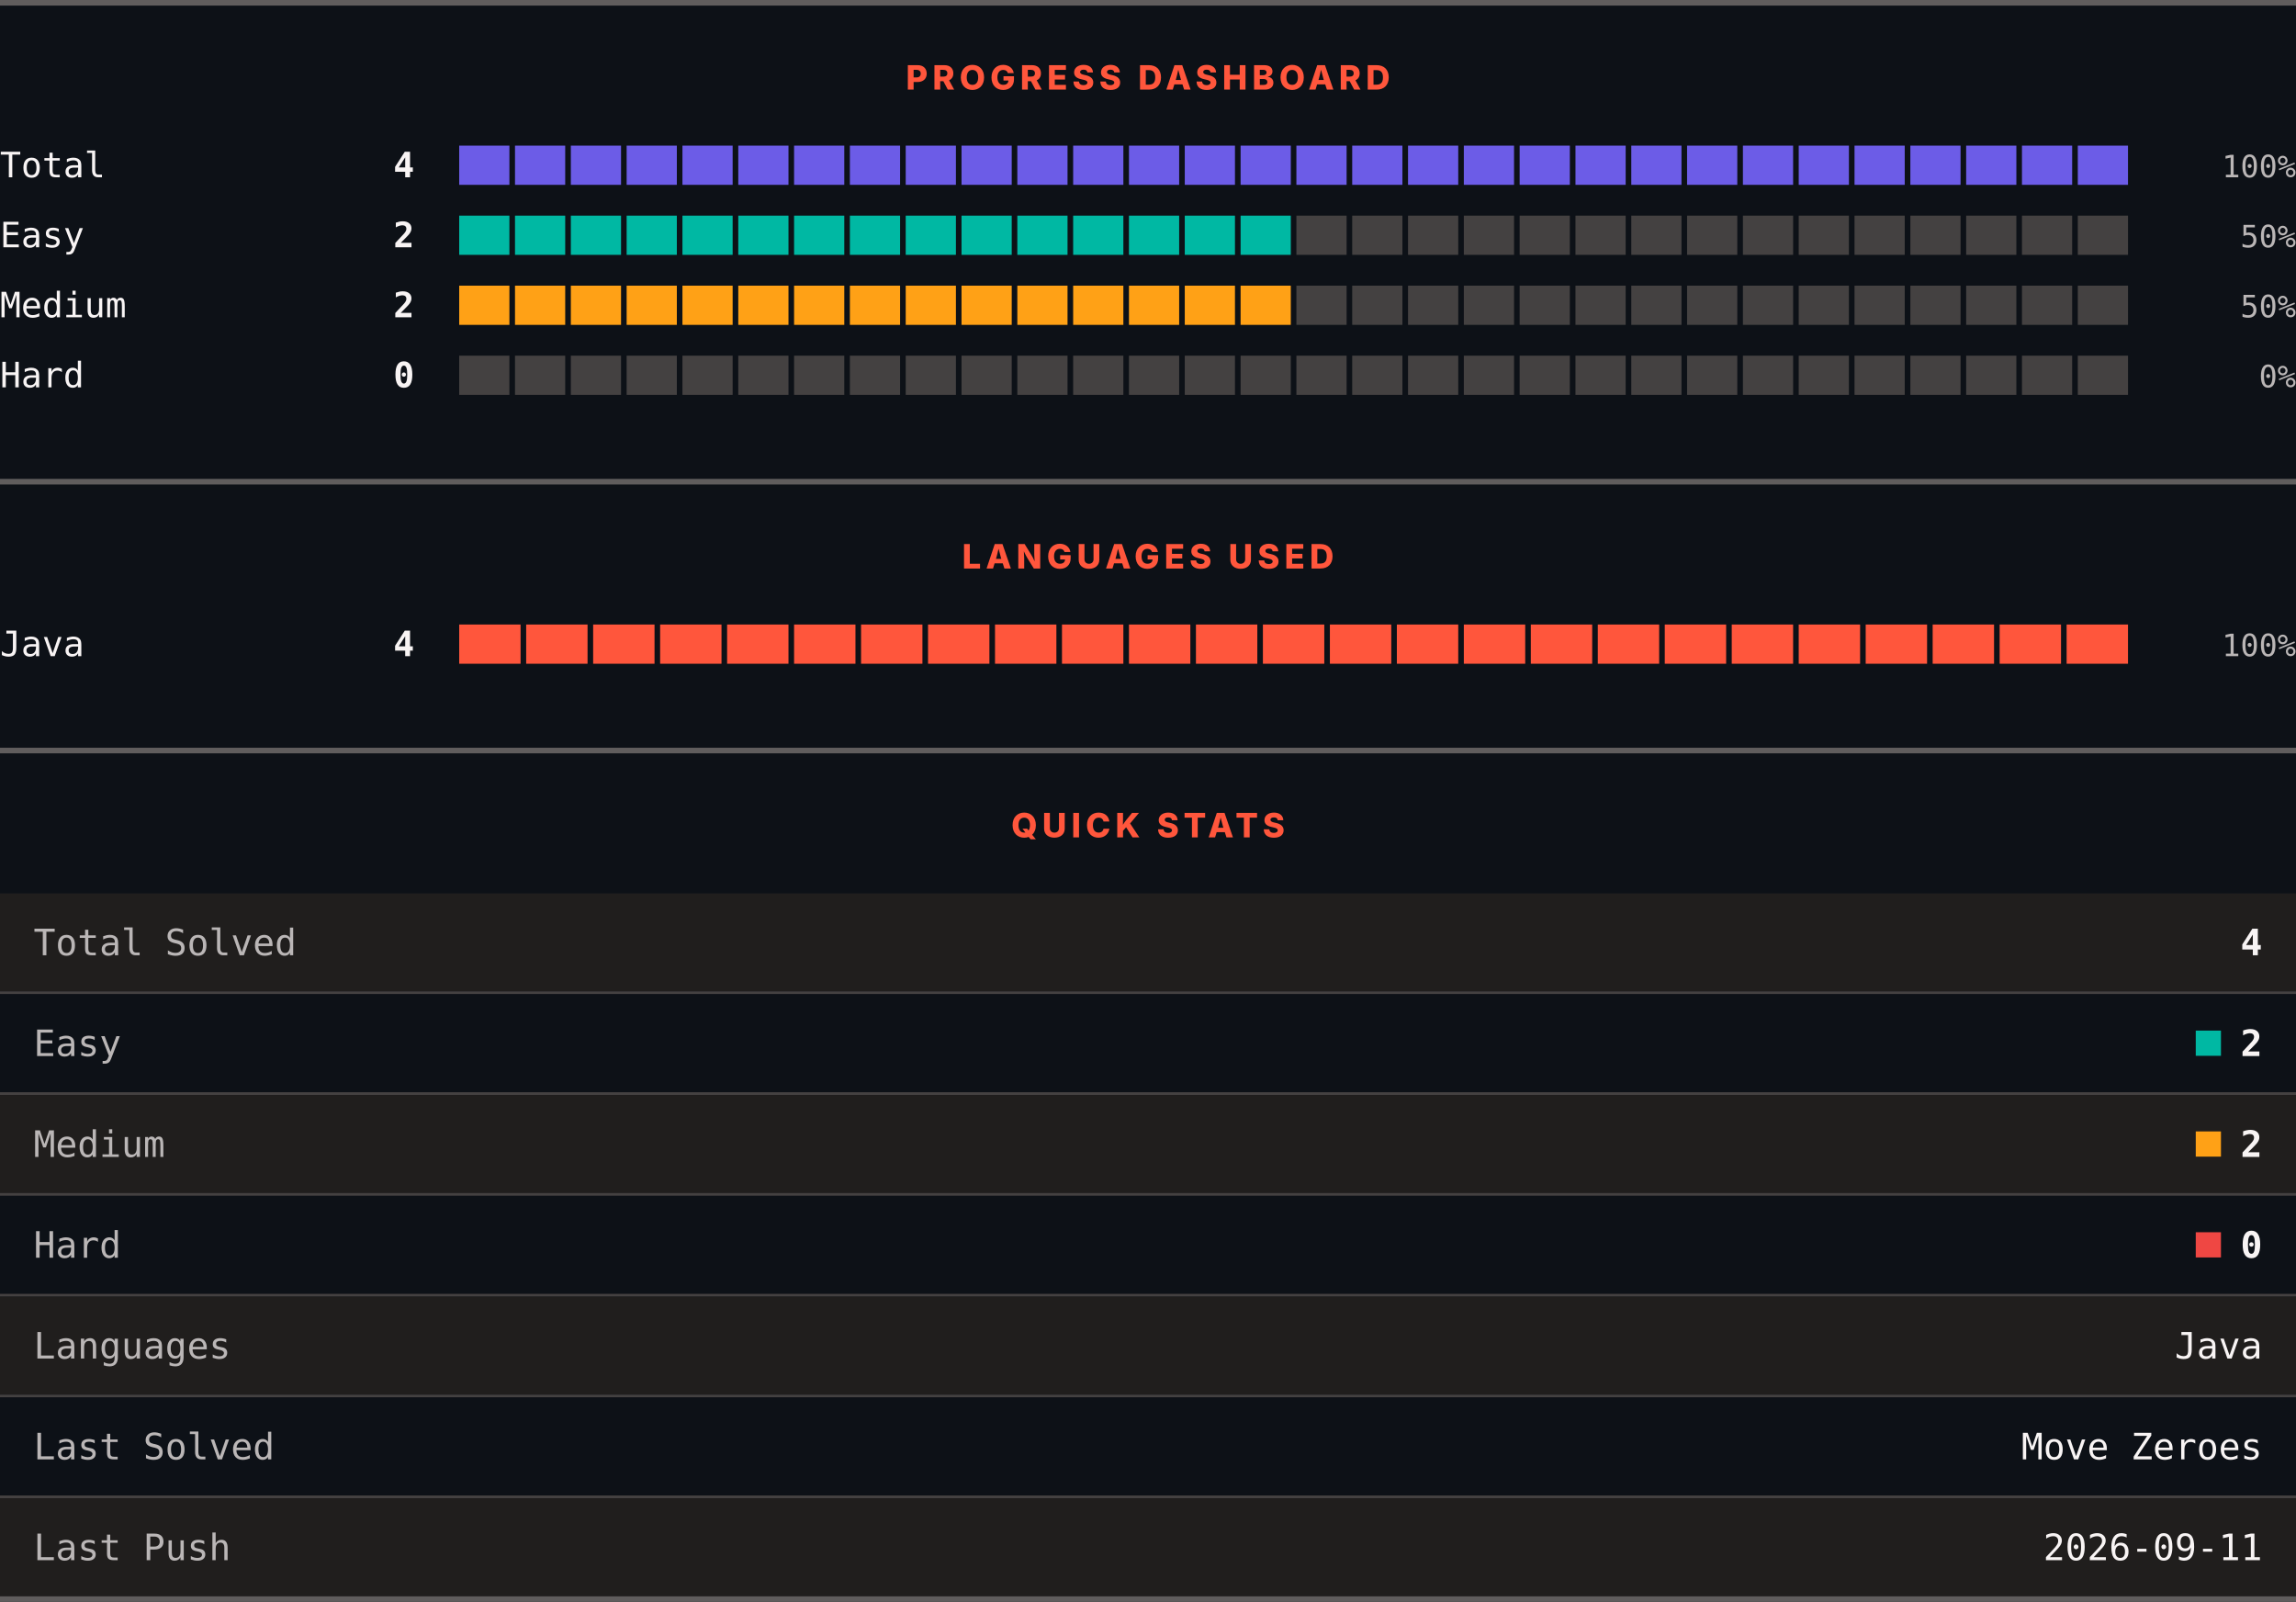
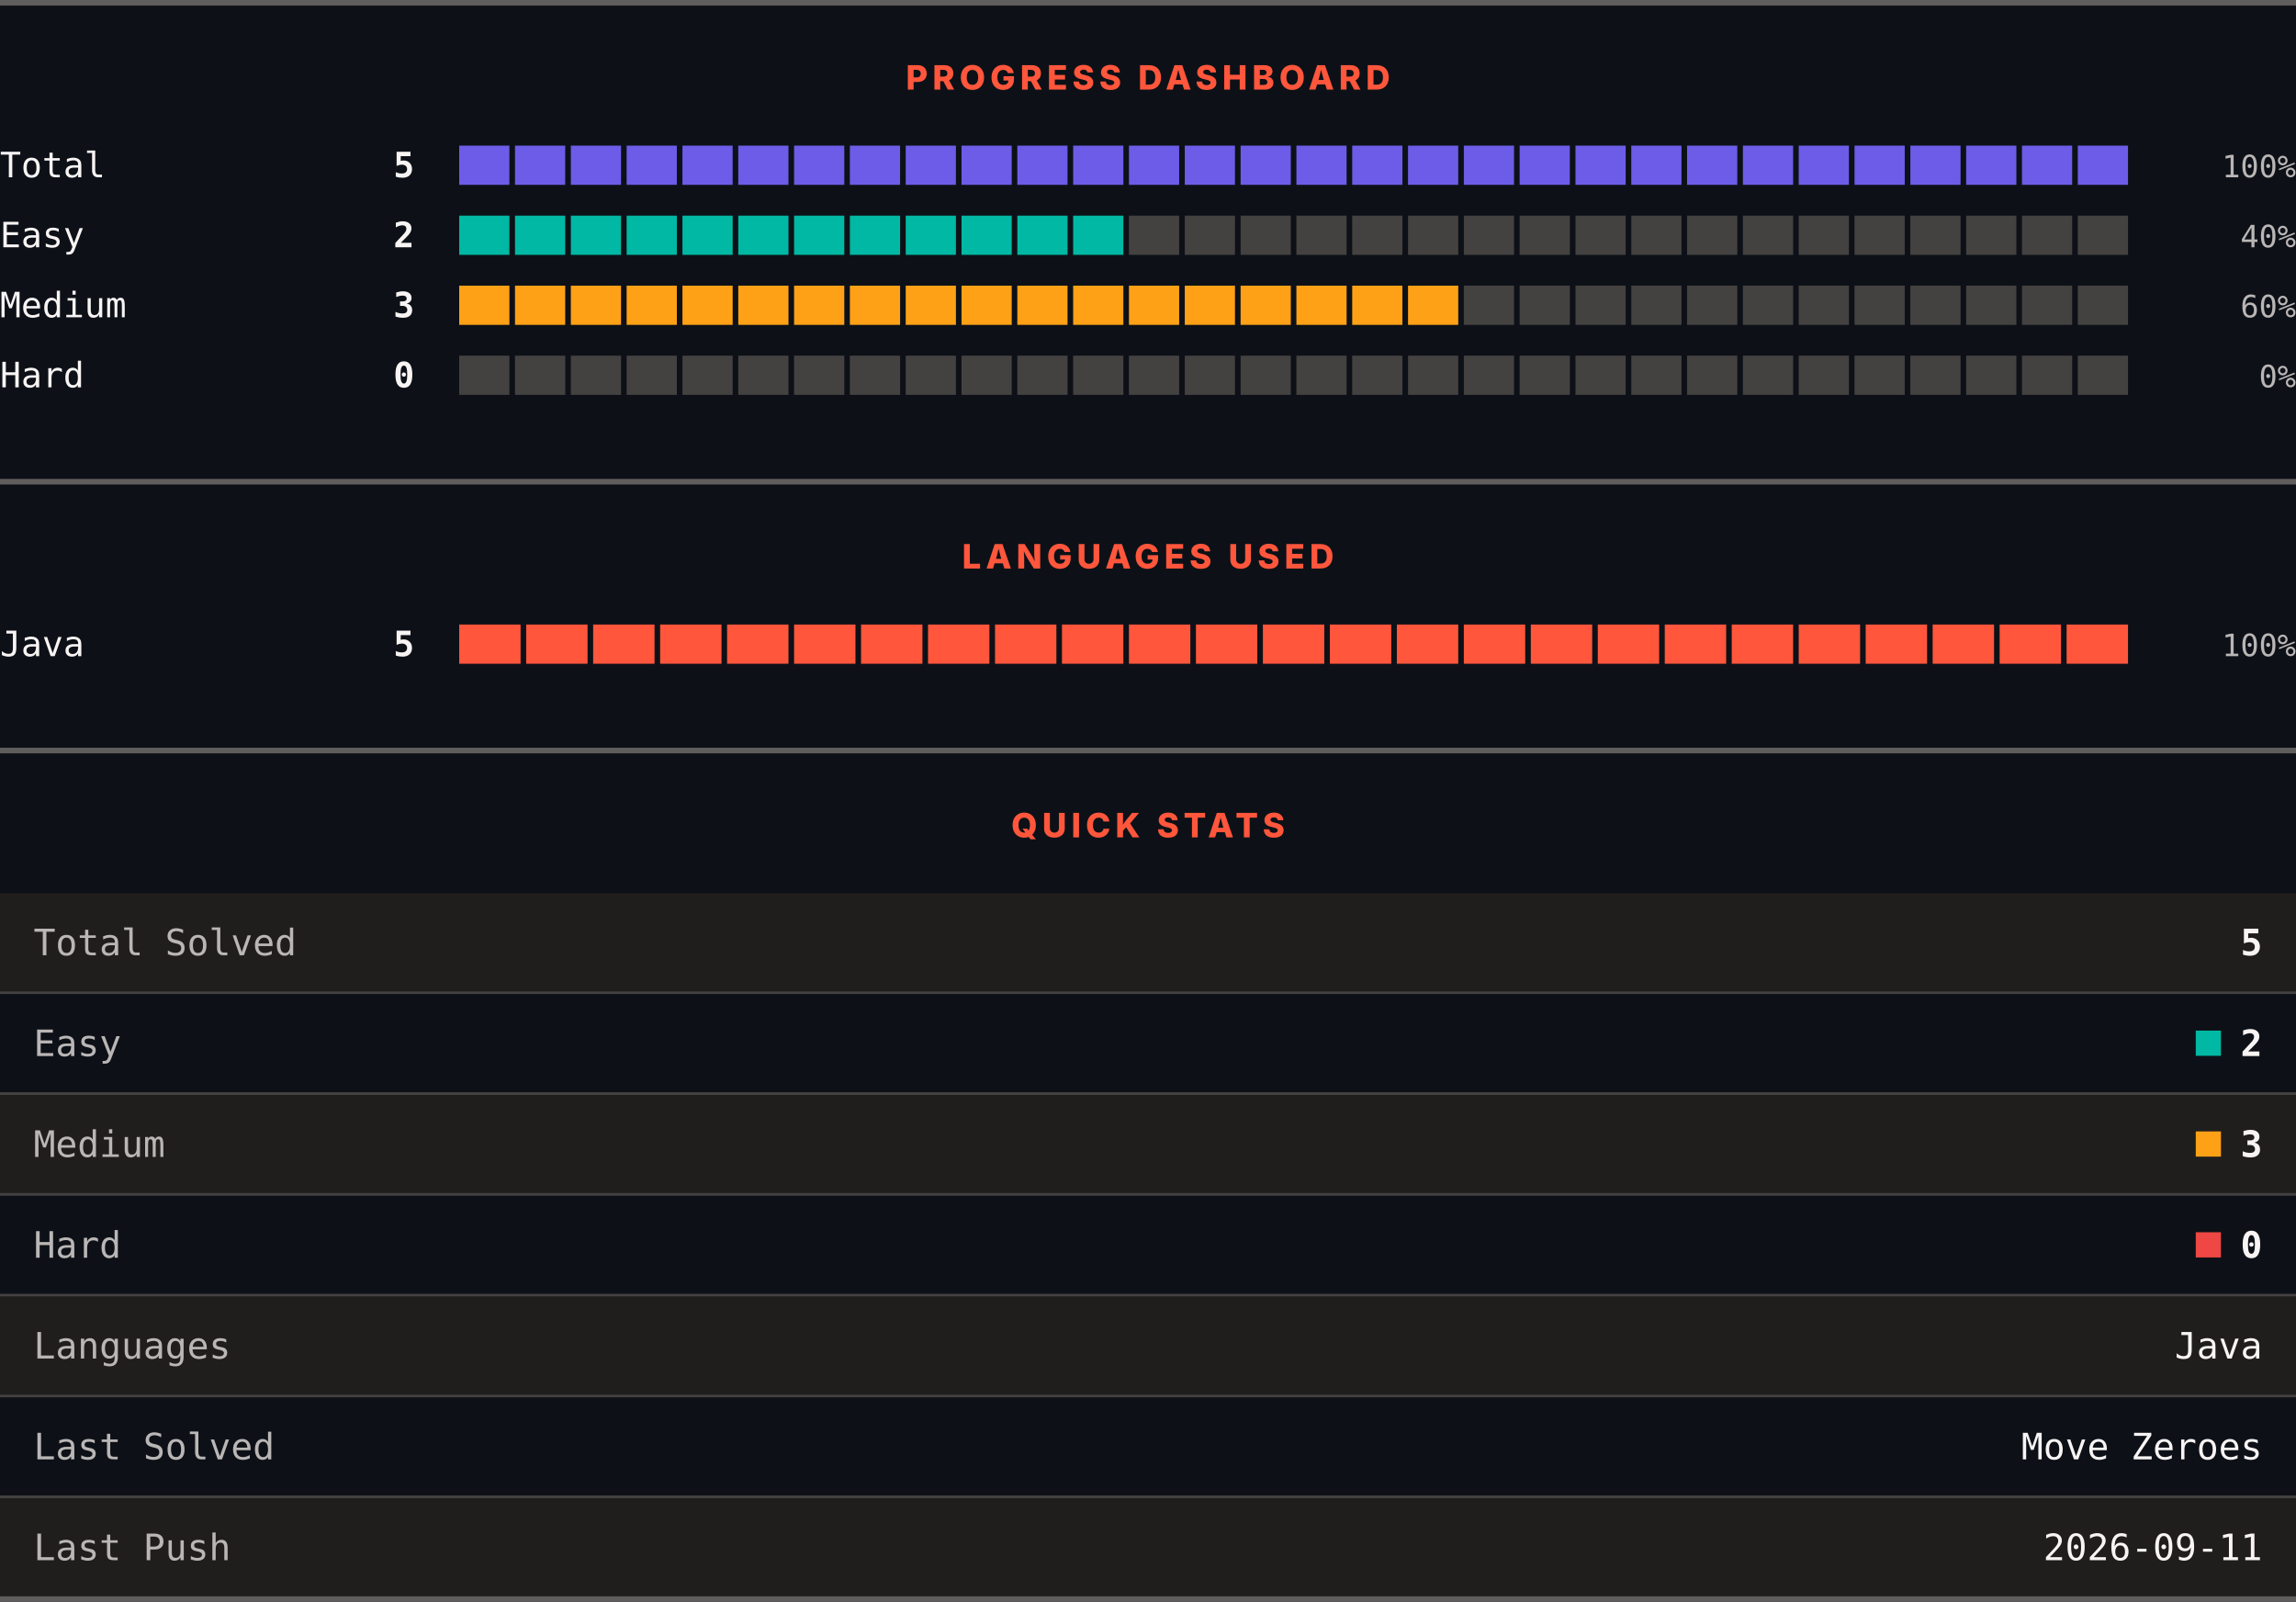
<svg xmlns="http://www.w3.org/2000/svg" width="820" height="572" viewBox="0 0 820 572" role="img" aria-label="LeetCode progress, languages and quick stats">
  <rect width="820" height="572" fill="#0d1117" />
  <rect x="0" y="0" width="820" height="2" fill="#605d5d" />
  <text x="410" y="32" text-anchor="middle" font-family="Archivo, system-ui, -apple-system, Segoe UI, sans-serif" font-size="12" font-weight="800" letter-spacing="1.68" fill="#ff563c">PROGRESS DASHBOARD</text>
  <text x="0" y="63.3" font-family="ui-monospace, SFMono-Regular, Menlo, Consolas, monospace" font-size="12.5" fill="#f8f4f4">Total</text>
-   <text x="148" y="63.3" text-anchor="end" font-family="ui-monospace, SFMono-Regular, Menlo, Consolas, monospace" font-size="12.5" font-weight="700" fill="#f8f4f4">4</text>
+   <text x="148" y="63.3" text-anchor="end" font-family="ui-monospace, SFMono-Regular, Menlo, Consolas, monospace" font-size="12.5" font-weight="700" fill="#f8f4f4">5</text>
  <rect x="164.00" y="52" width="17.93" height="14" fill="#6c5ce7" />
  <rect x="183.93" y="52" width="17.93" height="14" fill="#6c5ce7" />
  <rect x="203.87" y="52" width="17.93" height="14" fill="#6c5ce7" />
  <rect x="223.80" y="52" width="17.93" height="14" fill="#6c5ce7" />
  <rect x="243.73" y="52" width="17.93" height="14" fill="#6c5ce7" />
  <rect x="263.67" y="52" width="17.93" height="14" fill="#6c5ce7" />
  <rect x="283.60" y="52" width="17.93" height="14" fill="#6c5ce7" />
  <rect x="303.53" y="52" width="17.93" height="14" fill="#6c5ce7" />
  <rect x="323.47" y="52" width="17.93" height="14" fill="#6c5ce7" />
  <rect x="343.40" y="52" width="17.93" height="14" fill="#6c5ce7" />
  <rect x="363.33" y="52" width="17.93" height="14" fill="#6c5ce7" />
  <rect x="383.27" y="52" width="17.93" height="14" fill="#6c5ce7" />
  <rect x="403.20" y="52" width="17.93" height="14" fill="#6c5ce7" />
  <rect x="423.13" y="52" width="17.93" height="14" fill="#6c5ce7" />
  <rect x="443.07" y="52" width="17.93" height="14" fill="#6c5ce7" />
  <rect x="463.00" y="52" width="17.93" height="14" fill="#6c5ce7" />
  <rect x="482.93" y="52" width="17.93" height="14" fill="#6c5ce7" />
  <rect x="502.87" y="52" width="17.93" height="14" fill="#6c5ce7" />
  <rect x="522.80" y="52" width="17.93" height="14" fill="#6c5ce7" />
  <rect x="542.73" y="52" width="17.93" height="14" fill="#6c5ce7" />
  <rect x="562.67" y="52" width="17.93" height="14" fill="#6c5ce7" />
  <rect x="582.60" y="52" width="17.93" height="14" fill="#6c5ce7" />
  <rect x="602.53" y="52" width="17.93" height="14" fill="#6c5ce7" />
  <rect x="622.47" y="52" width="17.93" height="14" fill="#6c5ce7" />
  <rect x="642.40" y="52" width="17.93" height="14" fill="#6c5ce7" />
  <rect x="662.33" y="52" width="17.93" height="14" fill="#6c5ce7" />
  <rect x="682.27" y="52" width="17.93" height="14" fill="#6c5ce7" />
  <rect x="702.20" y="52" width="17.93" height="14" fill="#6c5ce7" />
  <rect x="722.13" y="52" width="17.93" height="14" fill="#6c5ce7" />
  <rect x="742.07" y="52" width="17.93" height="14" fill="#6c5ce7" />
  <text x="820" y="63.3" text-anchor="end" font-family="ui-monospace, SFMono-Regular, Menlo, Consolas, monospace" font-size="11" fill="#bab6b6">100%</text>
  <text x="0" y="88.3" font-family="ui-monospace, SFMono-Regular, Menlo, Consolas, monospace" font-size="12.5" fill="#f8f4f4">Easy</text>
  <text x="148" y="88.3" text-anchor="end" font-family="ui-monospace, SFMono-Regular, Menlo, Consolas, monospace" font-size="12.5" font-weight="700" fill="#f8f4f4">2</text>
  <rect x="164.00" y="77" width="17.93" height="14" fill="#00b8a3" />
  <rect x="183.93" y="77" width="17.93" height="14" fill="#00b8a3" />
  <rect x="203.87" y="77" width="17.93" height="14" fill="#00b8a3" />
  <rect x="223.80" y="77" width="17.93" height="14" fill="#00b8a3" />
  <rect x="243.73" y="77" width="17.93" height="14" fill="#00b8a3" />
  <rect x="263.67" y="77" width="17.93" height="14" fill="#00b8a3" />
  <rect x="283.60" y="77" width="17.93" height="14" fill="#00b8a3" />
  <rect x="303.53" y="77" width="17.93" height="14" fill="#00b8a3" />
  <rect x="323.47" y="77" width="17.93" height="14" fill="#00b8a3" />
  <rect x="343.40" y="77" width="17.93" height="14" fill="#00b8a3" />
  <rect x="363.33" y="77" width="17.93" height="14" fill="#00b8a3" />
  <rect x="383.27" y="77" width="17.93" height="14" fill="#00b8a3" />
-   <rect x="403.20" y="77" width="17.93" height="14" fill="#00b8a3" />
-   <rect x="423.13" y="77" width="17.93" height="14" fill="#00b8a3" />
-   <rect x="443.07" y="77" width="17.93" height="14" fill="#00b8a3" />
+   <rect x="403.20" y="77" width="17.93" height="14" fill="#444141" />
+   <rect x="423.13" y="77" width="17.93" height="14" fill="#444141" />
+   <rect x="443.07" y="77" width="17.93" height="14" fill="#444141" />
  <rect x="463.00" y="77" width="17.93" height="14" fill="#444141" />
  <rect x="482.93" y="77" width="17.93" height="14" fill="#444141" />
  <rect x="502.87" y="77" width="17.93" height="14" fill="#444141" />
  <rect x="522.80" y="77" width="17.93" height="14" fill="#444141" />
  <rect x="542.73" y="77" width="17.93" height="14" fill="#444141" />
  <rect x="562.67" y="77" width="17.93" height="14" fill="#444141" />
  <rect x="582.60" y="77" width="17.93" height="14" fill="#444141" />
  <rect x="602.53" y="77" width="17.93" height="14" fill="#444141" />
  <rect x="622.47" y="77" width="17.93" height="14" fill="#444141" />
  <rect x="642.40" y="77" width="17.93" height="14" fill="#444141" />
  <rect x="662.33" y="77" width="17.93" height="14" fill="#444141" />
  <rect x="682.27" y="77" width="17.93" height="14" fill="#444141" />
  <rect x="702.20" y="77" width="17.93" height="14" fill="#444141" />
  <rect x="722.13" y="77" width="17.93" height="14" fill="#444141" />
  <rect x="742.07" y="77" width="17.93" height="14" fill="#444141" />
-   <text x="820" y="88.3" text-anchor="end" font-family="ui-monospace, SFMono-Regular, Menlo, Consolas, monospace" font-size="11" fill="#bab6b6">50%</text>
+   <text x="820" y="88.3" text-anchor="end" font-family="ui-monospace, SFMono-Regular, Menlo, Consolas, monospace" font-size="11" fill="#bab6b6">40%</text>
  <text x="0" y="113.3" font-family="ui-monospace, SFMono-Regular, Menlo, Consolas, monospace" font-size="12.5" fill="#f8f4f4">Medium</text>
-   <text x="148" y="113.3" text-anchor="end" font-family="ui-monospace, SFMono-Regular, Menlo, Consolas, monospace" font-size="12.5" font-weight="700" fill="#f8f4f4">2</text>
+   <text x="148" y="113.3" text-anchor="end" font-family="ui-monospace, SFMono-Regular, Menlo, Consolas, monospace" font-size="12.5" font-weight="700" fill="#f8f4f4">3</text>
  <rect x="164.00" y="102" width="17.93" height="14" fill="#ffa116" />
  <rect x="183.93" y="102" width="17.93" height="14" fill="#ffa116" />
  <rect x="203.87" y="102" width="17.93" height="14" fill="#ffa116" />
  <rect x="223.80" y="102" width="17.93" height="14" fill="#ffa116" />
  <rect x="243.73" y="102" width="17.93" height="14" fill="#ffa116" />
  <rect x="263.67" y="102" width="17.93" height="14" fill="#ffa116" />
  <rect x="283.60" y="102" width="17.93" height="14" fill="#ffa116" />
  <rect x="303.53" y="102" width="17.93" height="14" fill="#ffa116" />
  <rect x="323.47" y="102" width="17.93" height="14" fill="#ffa116" />
  <rect x="343.40" y="102" width="17.93" height="14" fill="#ffa116" />
  <rect x="363.33" y="102" width="17.93" height="14" fill="#ffa116" />
  <rect x="383.27" y="102" width="17.93" height="14" fill="#ffa116" />
  <rect x="403.20" y="102" width="17.93" height="14" fill="#ffa116" />
  <rect x="423.13" y="102" width="17.93" height="14" fill="#ffa116" />
  <rect x="443.07" y="102" width="17.93" height="14" fill="#ffa116" />
-   <rect x="463.00" y="102" width="17.93" height="14" fill="#444141" />
-   <rect x="482.93" y="102" width="17.93" height="14" fill="#444141" />
-   <rect x="502.87" y="102" width="17.93" height="14" fill="#444141" />
+   <rect x="463.00" y="102" width="17.93" height="14" fill="#ffa116" />
+   <rect x="482.93" y="102" width="17.93" height="14" fill="#ffa116" />
+   <rect x="502.87" y="102" width="17.93" height="14" fill="#ffa116" />
  <rect x="522.80" y="102" width="17.93" height="14" fill="#444141" />
  <rect x="542.73" y="102" width="17.93" height="14" fill="#444141" />
  <rect x="562.67" y="102" width="17.93" height="14" fill="#444141" />
  <rect x="582.60" y="102" width="17.93" height="14" fill="#444141" />
  <rect x="602.53" y="102" width="17.93" height="14" fill="#444141" />
  <rect x="622.47" y="102" width="17.93" height="14" fill="#444141" />
  <rect x="642.40" y="102" width="17.93" height="14" fill="#444141" />
  <rect x="662.33" y="102" width="17.93" height="14" fill="#444141" />
  <rect x="682.27" y="102" width="17.93" height="14" fill="#444141" />
  <rect x="702.20" y="102" width="17.93" height="14" fill="#444141" />
  <rect x="722.13" y="102" width="17.93" height="14" fill="#444141" />
  <rect x="742.07" y="102" width="17.93" height="14" fill="#444141" />
-   <text x="820" y="113.3" text-anchor="end" font-family="ui-monospace, SFMono-Regular, Menlo, Consolas, monospace" font-size="11" fill="#bab6b6">50%</text>
+   <text x="820" y="113.3" text-anchor="end" font-family="ui-monospace, SFMono-Regular, Menlo, Consolas, monospace" font-size="11" fill="#bab6b6">60%</text>
  <text x="0" y="138.3" font-family="ui-monospace, SFMono-Regular, Menlo, Consolas, monospace" font-size="12.5" fill="#f8f4f4">Hard</text>
  <text x="148" y="138.3" text-anchor="end" font-family="ui-monospace, SFMono-Regular, Menlo, Consolas, monospace" font-size="12.5" font-weight="700" fill="#f8f4f4">0</text>
  <rect x="164.00" y="127" width="17.93" height="14" fill="#444141" />
  <rect x="183.93" y="127" width="17.93" height="14" fill="#444141" />
  <rect x="203.87" y="127" width="17.93" height="14" fill="#444141" />
  <rect x="223.80" y="127" width="17.93" height="14" fill="#444141" />
  <rect x="243.73" y="127" width="17.93" height="14" fill="#444141" />
  <rect x="263.67" y="127" width="17.93" height="14" fill="#444141" />
  <rect x="283.60" y="127" width="17.93" height="14" fill="#444141" />
  <rect x="303.53" y="127" width="17.93" height="14" fill="#444141" />
  <rect x="323.47" y="127" width="17.93" height="14" fill="#444141" />
  <rect x="343.40" y="127" width="17.93" height="14" fill="#444141" />
  <rect x="363.33" y="127" width="17.93" height="14" fill="#444141" />
  <rect x="383.27" y="127" width="17.93" height="14" fill="#444141" />
  <rect x="403.20" y="127" width="17.93" height="14" fill="#444141" />
  <rect x="423.13" y="127" width="17.93" height="14" fill="#444141" />
  <rect x="443.07" y="127" width="17.93" height="14" fill="#444141" />
  <rect x="463.00" y="127" width="17.93" height="14" fill="#444141" />
  <rect x="482.93" y="127" width="17.93" height="14" fill="#444141" />
  <rect x="502.87" y="127" width="17.93" height="14" fill="#444141" />
  <rect x="522.80" y="127" width="17.93" height="14" fill="#444141" />
  <rect x="542.73" y="127" width="17.93" height="14" fill="#444141" />
  <rect x="562.67" y="127" width="17.93" height="14" fill="#444141" />
  <rect x="582.60" y="127" width="17.93" height="14" fill="#444141" />
  <rect x="602.53" y="127" width="17.93" height="14" fill="#444141" />
  <rect x="622.47" y="127" width="17.93" height="14" fill="#444141" />
  <rect x="642.40" y="127" width="17.93" height="14" fill="#444141" />
  <rect x="662.33" y="127" width="17.93" height="14" fill="#444141" />
  <rect x="682.27" y="127" width="17.93" height="14" fill="#444141" />
  <rect x="702.20" y="127" width="17.93" height="14" fill="#444141" />
  <rect x="722.13" y="127" width="17.93" height="14" fill="#444141" />
  <rect x="742.07" y="127" width="17.93" height="14" fill="#444141" />
  <text x="820" y="138.3" text-anchor="end" font-family="ui-monospace, SFMono-Regular, Menlo, Consolas, monospace" font-size="11" fill="#bab6b6">0%</text>
  <rect x="0" y="171" width="820" height="2" fill="#605d5d" />
  <text x="410" y="203" text-anchor="middle" font-family="Archivo, system-ui, -apple-system, Segoe UI, sans-serif" font-size="12" font-weight="800" letter-spacing="1.68" fill="#ff563c">LANGUAGES USED</text>
  <text x="0" y="234.3" font-family="ui-monospace, SFMono-Regular, Menlo, Consolas, monospace" font-size="12.5" fill="#f8f4f4">Java</text>
-   <text x="148" y="234.3" text-anchor="end" font-family="ui-monospace, SFMono-Regular, Menlo, Consolas, monospace" font-size="12.5" font-weight="700" fill="#f8f4f4">4</text>
+   <text x="148" y="234.3" text-anchor="end" font-family="ui-monospace, SFMono-Regular, Menlo, Consolas, monospace" font-size="12.5" font-weight="700" fill="#f8f4f4">5</text>
  <rect x="164.00" y="223" width="21.92" height="14" fill="#ff563c" />
  <rect x="187.92" y="223" width="21.92" height="14" fill="#ff563c" />
  <rect x="211.84" y="223" width="21.92" height="14" fill="#ff563c" />
  <rect x="235.76" y="223" width="21.92" height="14" fill="#ff563c" />
  <rect x="259.68" y="223" width="21.92" height="14" fill="#ff563c" />
  <rect x="283.60" y="223" width="21.92" height="14" fill="#ff563c" />
  <rect x="307.52" y="223" width="21.92" height="14" fill="#ff563c" />
  <rect x="331.44" y="223" width="21.92" height="14" fill="#ff563c" />
  <rect x="355.36" y="223" width="21.92" height="14" fill="#ff563c" />
  <rect x="379.28" y="223" width="21.92" height="14" fill="#ff563c" />
  <rect x="403.20" y="223" width="21.92" height="14" fill="#ff563c" />
  <rect x="427.12" y="223" width="21.92" height="14" fill="#ff563c" />
  <rect x="451.04" y="223" width="21.92" height="14" fill="#ff563c" />
  <rect x="474.96" y="223" width="21.92" height="14" fill="#ff563c" />
  <rect x="498.88" y="223" width="21.92" height="14" fill="#ff563c" />
  <rect x="522.80" y="223" width="21.92" height="14" fill="#ff563c" />
  <rect x="546.72" y="223" width="21.92" height="14" fill="#ff563c" />
  <rect x="570.64" y="223" width="21.92" height="14" fill="#ff563c" />
  <rect x="594.56" y="223" width="21.92" height="14" fill="#ff563c" />
  <rect x="618.48" y="223" width="21.92" height="14" fill="#ff563c" />
  <rect x="642.40" y="223" width="21.92" height="14" fill="#ff563c" />
  <rect x="666.32" y="223" width="21.92" height="14" fill="#ff563c" />
  <rect x="690.24" y="223" width="21.92" height="14" fill="#ff563c" />
  <rect x="714.16" y="223" width="21.92" height="14" fill="#ff563c" />
  <rect x="738.08" y="223" width="21.92" height="14" fill="#ff563c" />
  <text x="820" y="234.3" text-anchor="end" font-family="ui-monospace, SFMono-Regular, Menlo, Consolas, monospace" font-size="11" fill="#bab6b6">100%</text>
  <rect x="0" y="267" width="820" height="2" fill="#605d5d" />
  <text x="410" y="299" text-anchor="middle" font-family="Archivo, system-ui, -apple-system, Segoe UI, sans-serif" font-size="12" font-weight="800" letter-spacing="1.68" fill="#ff563c">QUICK STATS</text>
  <rect x="0" y="319" width="820" height="35" fill="#201e1d" />
  <text x="12" y="341.1" font-family="ui-monospace, SFMono-Regular, Menlo, Consolas, monospace" font-size="13" fill="#bab6b6">Total Solved</text>
-   <text x="808" y="341.1" text-anchor="end" font-family="ui-monospace, SFMono-Regular, Menlo, Consolas, monospace" font-size="13" font-weight="700" fill="#f8f4f4">4</text>
+   <text x="808" y="341.1" text-anchor="end" font-family="ui-monospace, SFMono-Regular, Menlo, Consolas, monospace" font-size="13" font-weight="700" fill="#f8f4f4">5</text>
  <rect x="0" y="354" width="820" height="1" fill="#444141" />
  <rect x="0" y="355" width="820" height="35" fill="#0d1117" />
  <text x="12" y="377.1" font-family="ui-monospace, SFMono-Regular, Menlo, Consolas, monospace" font-size="13" fill="#bab6b6">Easy</text>
  <rect x="784.2" y="368" width="9" height="9" fill="#00b8a3" />
  <text x="808" y="377.1" text-anchor="end" font-family="ui-monospace, SFMono-Regular, Menlo, Consolas, monospace" font-size="13" font-weight="700" fill="#f8f4f4">2</text>
  <rect x="0" y="390" width="820" height="1" fill="#444141" />
  <rect x="0" y="391" width="820" height="35" fill="#201e1d" />
  <text x="12" y="413.1" font-family="ui-monospace, SFMono-Regular, Menlo, Consolas, monospace" font-size="13" fill="#bab6b6">Medium</text>
  <rect x="784.2" y="404" width="9" height="9" fill="#ffa116" />
-   <text x="808" y="413.1" text-anchor="end" font-family="ui-monospace, SFMono-Regular, Menlo, Consolas, monospace" font-size="13" font-weight="700" fill="#f8f4f4">2</text>
+   <text x="808" y="413.1" text-anchor="end" font-family="ui-monospace, SFMono-Regular, Menlo, Consolas, monospace" font-size="13" font-weight="700" fill="#f8f4f4">3</text>
  <rect x="0" y="426" width="820" height="1" fill="#444141" />
  <rect x="0" y="427" width="820" height="35" fill="#0d1117" />
  <text x="12" y="449.1" font-family="ui-monospace, SFMono-Regular, Menlo, Consolas, monospace" font-size="13" fill="#bab6b6">Hard</text>
  <rect x="784.2" y="440" width="9" height="9" fill="#ef4743" />
  <text x="808" y="449.1" text-anchor="end" font-family="ui-monospace, SFMono-Regular, Menlo, Consolas, monospace" font-size="13" font-weight="700" fill="#f8f4f4">0</text>
  <rect x="0" y="462" width="820" height="1" fill="#444141" />
  <rect x="0" y="463" width="820" height="35" fill="#201e1d" />
  <text x="12" y="485.1" font-family="ui-monospace, SFMono-Regular, Menlo, Consolas, monospace" font-size="13" fill="#bab6b6">Languages</text>
  <text x="808" y="485.1" text-anchor="end" font-family="ui-monospace, SFMono-Regular, Menlo, Consolas, monospace" font-size="13" fill="#f8f4f4">Java</text>
  <rect x="0" y="498" width="820" height="1" fill="#444141" />
  <rect x="0" y="499" width="820" height="35" fill="#0d1117" />
  <text x="12" y="521.1" font-family="ui-monospace, SFMono-Regular, Menlo, Consolas, monospace" font-size="13" fill="#bab6b6">Last Solved</text>
  <text x="808" y="521.1" text-anchor="end" font-family="ui-monospace, SFMono-Regular, Menlo, Consolas, monospace" font-size="13" fill="#f8f4f4">Move Zeroes</text>
  <rect x="0" y="534" width="820" height="1" fill="#444141" />
  <rect x="0" y="535" width="820" height="35" fill="#201e1d" />
  <text x="12" y="557.1" font-family="ui-monospace, SFMono-Regular, Menlo, Consolas, monospace" font-size="13" fill="#bab6b6">Last Push</text>
  <text x="808" y="557.1" text-anchor="end" font-family="ui-monospace, SFMono-Regular, Menlo, Consolas, monospace" font-size="13" fill="#f8f4f4">2026-09-11</text>
  <rect x="0" y="570" width="820" height="2" fill="#605d5d" />
</svg>
